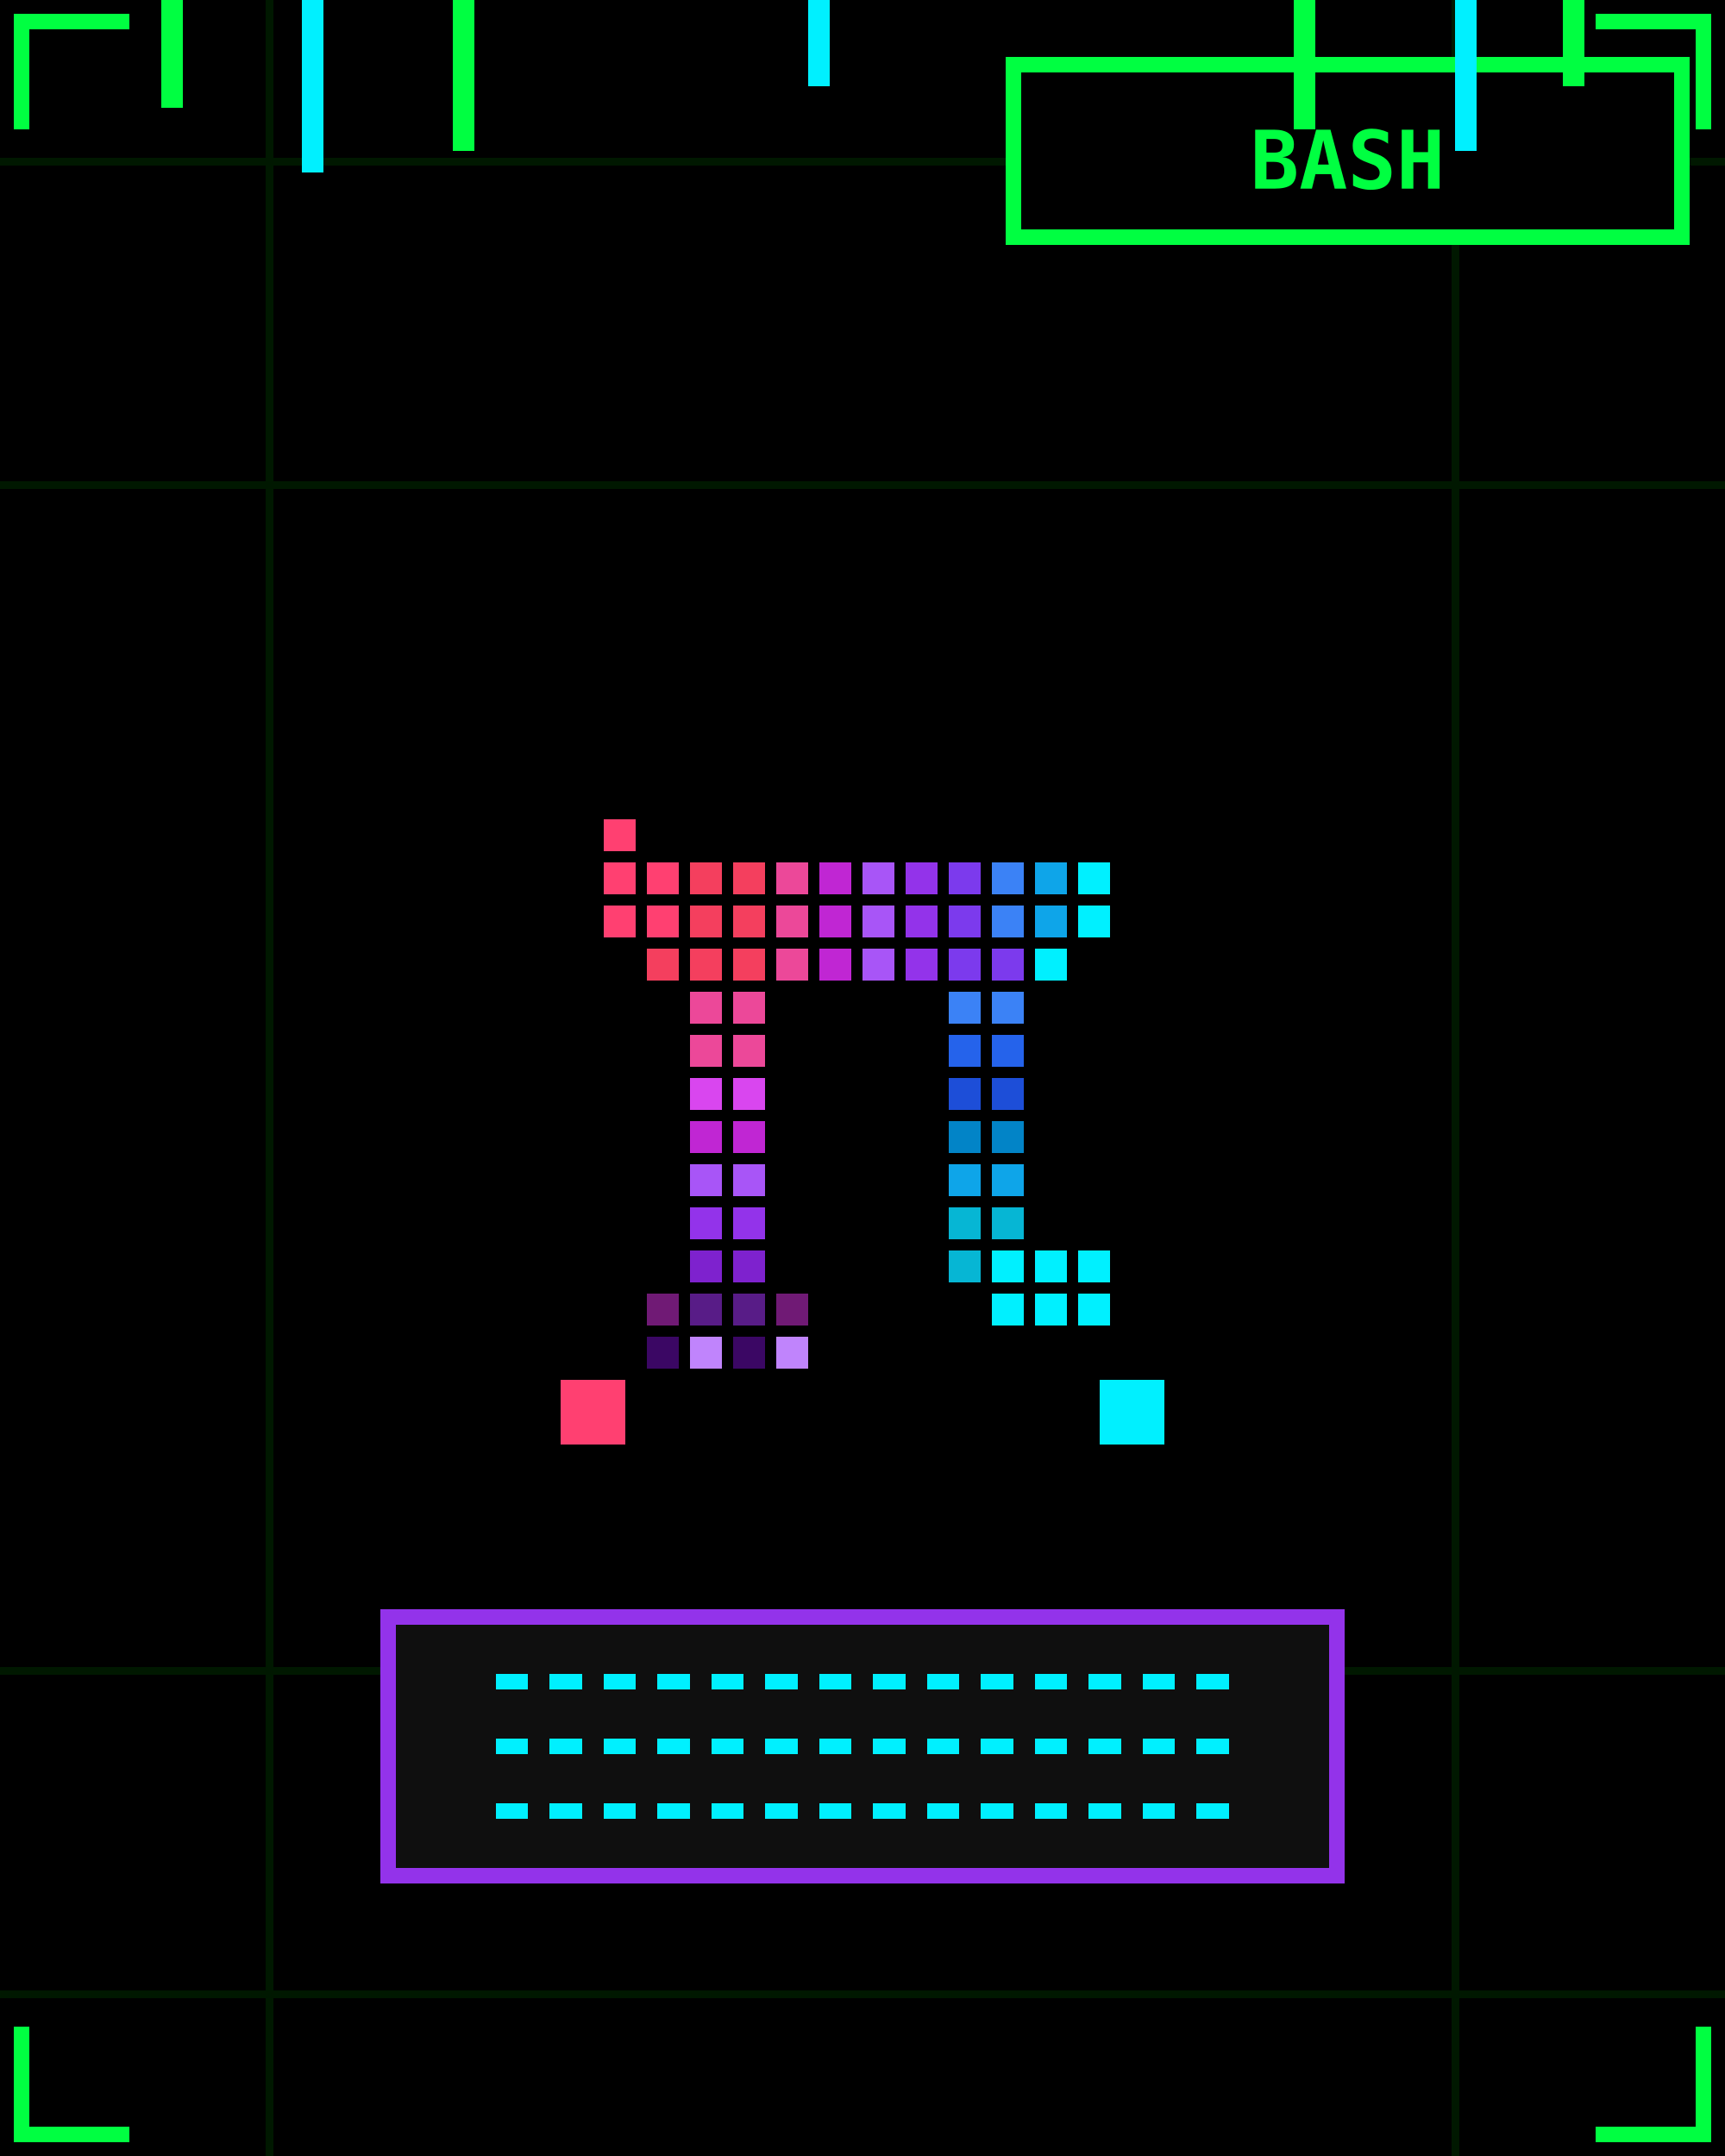
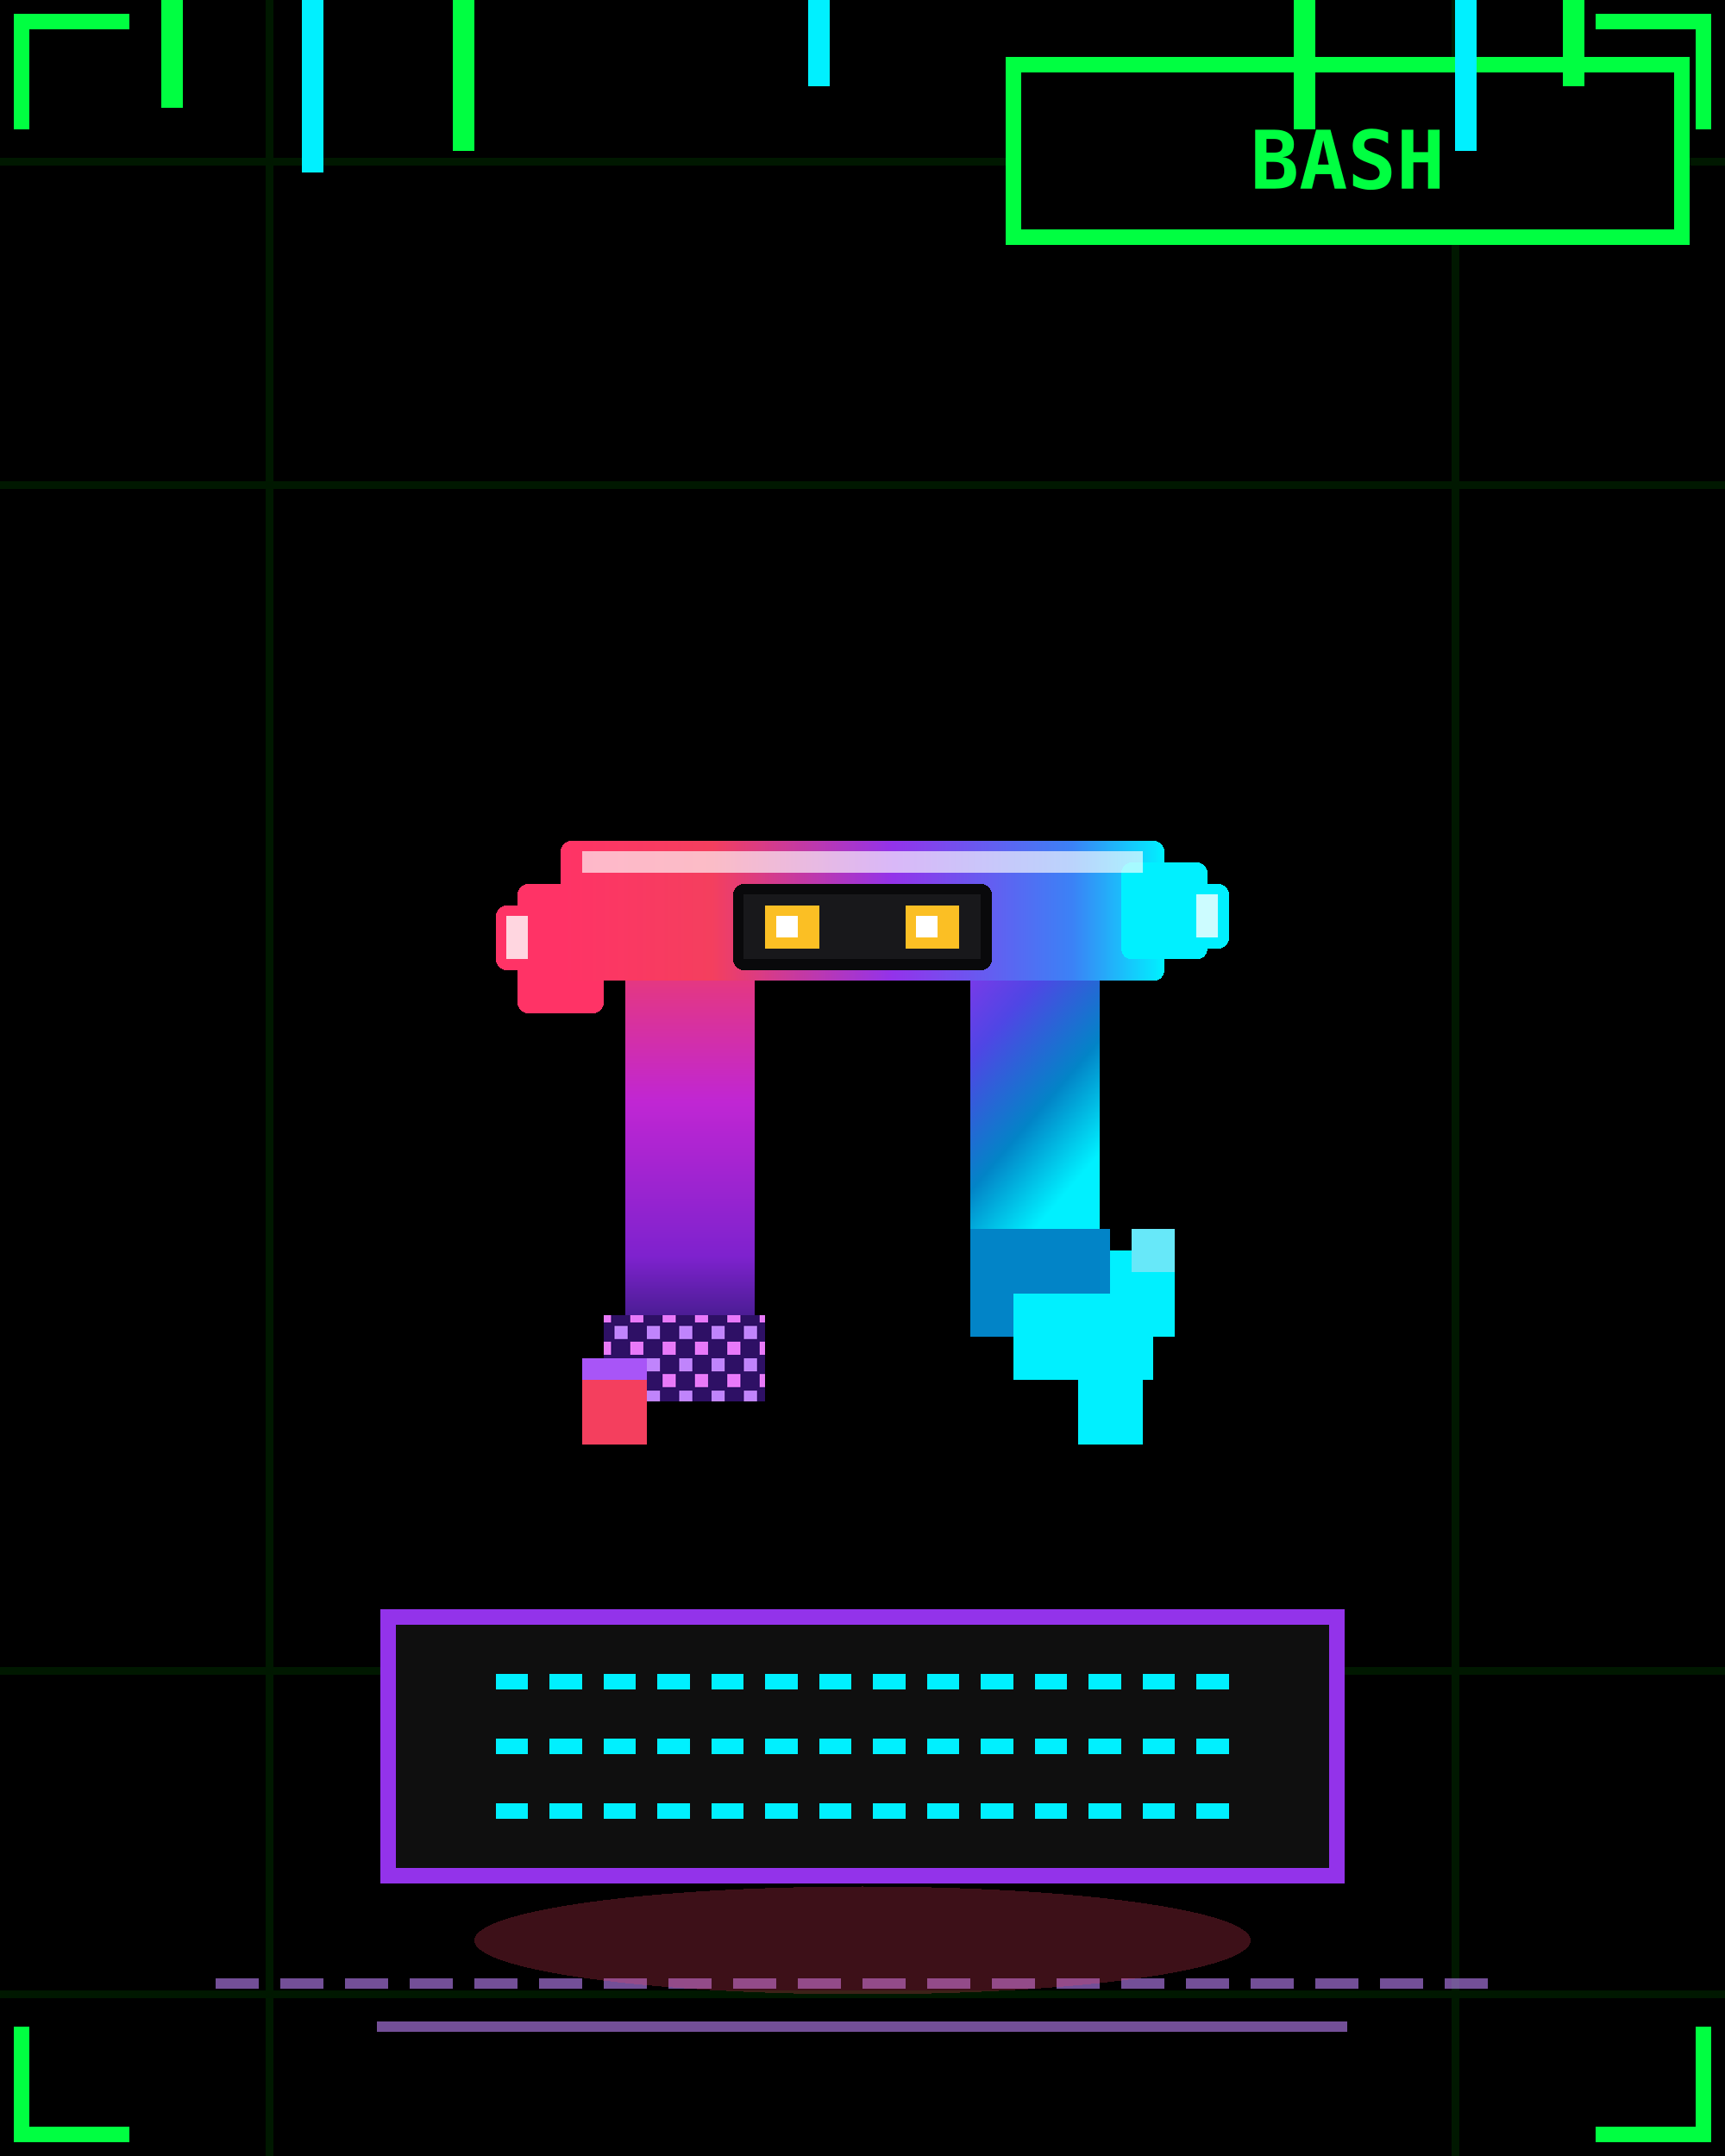
<svg xmlns="http://www.w3.org/2000/svg" viewBox="0 0 160 200" width="100%" height="100%" preserveAspectRatio="none" shape-rendering="crispEdges">
  <defs>
-     <pattern id="piHalftone" x="0" y="0" width="4" height="4" patternUnits="userSpaceOnUse">
-       <rect width="4" height="4" fill="#180b2c" />
-       <rect x="0" y="0" width="2" height="2" fill="#c084fc" />
-       <rect x="2" y="2" width="2" height="2" fill="#c084fc" />
+     <linearGradient id="piCrossbarGrad" x1="0%" y1="0%" x2="100%" y2="0%">
+       <stop offset="0%" stop-color="#ff3366" />
+       <stop offset="25%" stop-color="#f43f5e" />
+       <stop offset="55%" stop-color="#9333ea" />
+       <stop offset="85%" stop-color="#3b82f6" />
+       <stop offset="100%" stop-color="#00f0ff" />
+     </linearGradient>
+     <linearGradient id="piLeftLegGrad" x1="0%" y1="0%" x2="0%" y2="100%">
+       <stop offset="0%" stop-color="#f43f5e" />
+       <stop offset="45%" stop-color="#c026d3" />
+       <stop offset="85%" stop-color="#7e22ce" />
+       <stop offset="100%" stop-color="#4c1d95" />
+     </linearGradient>
+     <linearGradient id="piRightLegGrad" x1="0%" y1="0%" x2="50%" y2="100%">
+       <stop offset="0%" stop-color="#9333ea" />
+       <stop offset="35%" stop-color="#4f46e5" />
+       <stop offset="70%" stop-color="#0284c7" />
+       <stop offset="100%" stop-color="#00f0ff" />
+     </linearGradient>
+     <pattern id="piHalftone" x="0" y="0" width="3" height="3" patternUnits="userSpaceOnUse">
+       <rect width="3" height="3" fill="#2e1065" />
+       <rect x="0" y="0" width="1.2" height="1.2" fill="#c084fc" />
+       <rect x="1.5" y="1.5" width="1.2" height="1.2" fill="#e879f9" />
    </pattern>
  </defs>
  <style>
    @keyframes matrixStream1 { 0% { transform: translateY(-10px); opacity: 0; } 30% { opacity: 1; } 100% { transform: translateY(205px); opacity: 0; } }
    @keyframes matrixStream2 { 0% { transform: translateY(-10px); opacity: 0; } 30% { opacity: 1; } 100% { transform: translateY(205px); opacity: 0; } }
    @keyframes typingHands { 0%, 100% { transform: translateY(0px); } 50% { transform: translateY(-3px); } }

    .stream-1 { animation: matrixStream1 2s steps(8) infinite; }
    .stream-2 { animation: matrixStream2 2.6s steps(8) infinite 0.8s; }
    .mascot-hacking { animation: typingHands 0.4s steps(2) infinite; transform-origin: 80px 100px; }
  </style>
  <rect width="160" height="200" fill="#000000" />
  <g stroke="#003b00" stroke-width="0.75" opacity="0.4">
    <line x1="0" y1="15" x2="160" y2="15" />
    <line x1="0" y1="45" x2="160" y2="45" />
    <line x1="0" y1="155" x2="160" y2="155" />
    <line x1="0" y1="185" x2="160" y2="185" />
    <line x1="25" y1="0" x2="25" y2="200" />
    <line x1="135" y1="0" x2="135" y2="200" />
  </g>
  <g stroke="#00ff41" stroke-width="1.5" fill="none">
    <path d="M2,12 L2,2 L12,2" />
    <path d="M158,12 L158,2 L148,2" />
    <path d="M2,188 L2,198 L12,198" />
    <path d="M158,188 L158,198 L148,198" />
  </g>
  <g transform="translate(94, 6)">
    <rect width="62" height="16" fill="#000000" stroke="#00ff41" stroke-width="1.5" />
    <text x="31" y="11.5" font-family="'Fira Code', monospace" font-size="7.5" font-weight="900" fill="#00ff41" text-anchor="middle">BASH</text>
  </g>
  <g class="stream-1" fill="#00ff41">
    <rect x="15" y="0" width="2" height="10" />
    <rect x="42" y="0" width="2" height="14" />
    <rect x="120" y="0" width="2" height="12" />
    <rect x="145" y="0" width="2" height="8" />
  </g>
  <g class="stream-2" fill="#00f0ff">
    <rect x="28" y="0" width="2" height="16" />
    <rect x="75" y="0" width="2" height="8" />
    <rect x="135" y="0" width="2" height="14" />
  </g>
  <g transform="translate(36, 150)">
    <rect width="88" height="24" fill="#0f0f0f" stroke="#9333ea" stroke-width="1.5" />
    <line x1="10" y1="6" x2="78" y2="6" stroke="#00f0ff" stroke-width="1.5" stroke-dasharray="3,2" />
    <line x1="10" y1="12" x2="78" y2="12" stroke="#00f0ff" stroke-width="1.5" stroke-dasharray="3,2" />
    <line x1="10" y1="18" x2="78" y2="18" stroke="#00f0ff" stroke-width="1.5" stroke-dasharray="3,2" />
  </g>
+   <g opacity="0.6" stroke="#c084fc" stroke-width="1">
+     <line x1="20" y1="184" x2="140" y2="184" stroke-dasharray="4,2" />
+     <line x1="35" y1="188" x2="125" y2="188" />
+   </g>
+   <ellipse cx="80" cy="180" rx="36" ry="5" fill="#f43f5e" opacity="0.25" />
  <g class="mascot-hacking">
-     <rect x="56" y="76" width="3" height="3" fill="#ff4071" />
-     <rect x="56" y="80" width="3" height="3" fill="#ff4071" />
-     <rect x="56" y="84" width="3" height="3" fill="#ff4071" />
-     <rect x="60" y="80" width="3" height="3" fill="#ff4071" />
-     <rect x="64" y="80" width="3" height="3" fill="#f43f5e" />
-     <rect x="68" y="80" width="3" height="3" fill="#f43f5e" />
-     <rect x="72" y="80" width="3" height="3" fill="#ec4899" />
-     <rect x="76" y="80" width="3" height="3" fill="#c026d3" />
-     <rect x="80" y="80" width="3" height="3" fill="#a855f7" />
-     <rect x="84" y="80" width="3" height="3" fill="#9333ea" />
-     <rect x="88" y="80" width="3" height="3" fill="#7c3aed" />
-     <rect x="92" y="80" width="3" height="3" fill="#3b82f6" />
-     <rect x="96" y="80" width="3" height="3" fill="#0ea5e9" />
-     <rect x="100" y="80" width="3" height="3" fill="#00f0ff" />
-     <rect x="100" y="84" width="3" height="3" fill="#00f0ff" />
-     <rect x="60" y="84" width="3" height="3" fill="#ff4071" />
-     <rect x="64" y="84" width="3" height="3" fill="#f43f5e" />
-     <rect x="68" y="84" width="3" height="3" fill="#f43f5e" />
-     <rect x="72" y="84" width="3" height="3" fill="#ec4899" />
-     <rect x="76" y="84" width="3" height="3" fill="#c026d3" />
-     <rect x="80" y="84" width="3" height="3" fill="#a855f7" />
-     <rect x="84" y="84" width="3" height="3" fill="#9333ea" />
-     <rect x="88" y="84" width="3" height="3" fill="#7c3aed" />
-     <rect x="92" y="84" width="3" height="3" fill="#3b82f6" />
-     <rect x="96" y="84" width="3" height="3" fill="#0ea5e9" />
-     <rect x="60" y="88" width="3" height="3" fill="#f43f5e" />
-     <rect x="72" y="88" width="3" height="3" fill="#ec4899" />
-     <rect x="76" y="88" width="3" height="3" fill="#c026d3" />
-     <rect x="80" y="88" width="3" height="3" fill="#a855f7" />
-     <rect x="84" y="88" width="3" height="3" fill="#9333ea" />
-     <rect x="96" y="88" width="3" height="3" fill="#00f0ff" />
-     <rect x="64" y="88" width="3" height="3" fill="#f43f5e" />
-     <rect x="68" y="88" width="3" height="3" fill="#f43f5e" />
-     <rect x="64" y="92" width="3" height="3" fill="#ec4899" />
-     <rect x="68" y="92" width="3" height="3" fill="#ec4899" />
-     <rect x="64" y="96" width="3" height="3" fill="#ec4899" />
-     <rect x="68" y="96" width="3" height="3" fill="#ec4899" />
-     <rect x="64" y="100" width="3" height="3" fill="#d946ef" />
-     <rect x="68" y="100" width="3" height="3" fill="#d946ef" />
-     <rect x="64" y="104" width="3" height="3" fill="#c026d3" />
-     <rect x="68" y="104" width="3" height="3" fill="#c026d3" />
-     <rect x="64" y="108" width="3" height="3" fill="#a855f7" />
-     <rect x="68" y="108" width="3" height="3" fill="#a855f7" />
-     <rect x="64" y="112" width="3" height="3" fill="#9333ea" />
-     <rect x="68" y="112" width="3" height="3" fill="#9333ea" />
-     <rect x="64" y="116" width="3" height="3" fill="#7e22ce" />
-     <rect x="68" y="116" width="3" height="3" fill="#7e22ce" />
-     <rect x="60" y="120" width="3" height="3" fill="#701a75" />
-     <rect x="64" y="120" width="3" height="3" fill="#581c87" />
-     <rect x="68" y="120" width="3" height="3" fill="#581c87" />
-     <rect x="72" y="120" width="3" height="3" fill="#701a75" />
-     <rect x="60" y="124" width="3" height="3" fill="#3b0764" />
-     <rect x="64" y="124" width="3" height="3" fill="#c084fc" />
-     <rect x="68" y="124" width="3" height="3" fill="#3b0764" />
-     <rect x="72" y="124" width="3" height="3" fill="#c084fc" />
-     <rect x="88" y="88" width="3" height="3" fill="#7c3aed" />
-     <rect x="92" y="88" width="3" height="3" fill="#7c3aed" />
-     <rect x="88" y="92" width="3" height="3" fill="#3b82f6" />
-     <rect x="92" y="92" width="3" height="3" fill="#3b82f6" />
-     <rect x="88" y="96" width="3" height="3" fill="#2563eb" />
-     <rect x="92" y="96" width="3" height="3" fill="#2563eb" />
-     <rect x="88" y="100" width="3" height="3" fill="#1d4ed8" />
-     <rect x="92" y="100" width="3" height="3" fill="#1d4ed8" />
-     <rect x="88" y="104" width="3" height="3" fill="#0284c7" />
-     <rect x="92" y="104" width="3" height="3" fill="#0284c7" />
-     <rect x="88" y="108" width="3" height="3" fill="#0ea5e9" />
-     <rect x="92" y="108" width="3" height="3" fill="#0ea5e9" />
-     <rect x="88" y="112" width="3" height="3" fill="#06b6d4" />
-     <rect x="92" y="112" width="3" height="3" fill="#06b6d4" />
-     <rect x="88" y="116" width="3" height="3" fill="#06b6d4" />
-     <rect x="92" y="116" width="3" height="3" fill="#00f0ff" />
-     <rect x="96" y="116" width="3" height="3" fill="#00f0ff" />
-     <rect x="92" y="120" width="3" height="3" fill="#00f0ff" />
-     <rect x="96" y="120" width="3" height="3" fill="#00f0ff" />
-     <rect x="100" y="120" width="3" height="3" fill="#00f0ff" />
-     <rect x="100" y="116" width="3" height="3" fill="#00f0ff" />
-     <rect x="52" y="128" width="6" height="6" fill="#ff4071" />
-     <rect x="102" y="128" width="6" height="6" fill="#00f0ff" />
+     <rect x="58" y="86" width="12" height="36" fill="url(#piLeftLegGrad)" />
+     <rect x="56" y="122" width="15" height="8" fill="url(#piHalftone)" />
+     <rect x="54" y="126" width="6" height="4" fill="#a855f7" />
+     <rect x="90" y="86" width="12" height="28" fill="url(#piRightLegGrad)" />
+     <rect x="90" y="114" width="13" height="10" fill="#0284c7" />
+     <rect x="94" y="120" width="13" height="8" fill="#00f0ff" />
+     <rect x="103" y="116" width="6" height="8" fill="#00f0ff" />
+     <rect x="105" y="114" width="4" height="4" fill="#67e8f9" />
+     <rect x="48" y="82" width="8" height="12" fill="#ff3366" rx="1" />
+     <rect x="52" y="78" width="56" height="13" fill="url(#piCrossbarGrad)" rx="1" />
+     <rect x="104" y="80" width="8" height="9" fill="#00f0ff" rx="1" />
+     <rect x="54" y="79" width="52" height="2" fill="#ffffff" opacity="0.65" />
+     <rect x="68" y="82" width="24" height="8" fill="#09090b" rx="1" />
+     <rect x="69" y="83" width="22" height="6" fill="#18181b" />
+     <rect x="71" y="84" width="5" height="4" fill="#fbbf24" />
+     <rect x="72" y="85" width="2" height="2" fill="#ffffff" />
+     <rect x="84" y="84" width="5" height="4" fill="#fbbf24" />
+     <rect x="85" y="85" width="2" height="2" fill="#ffffff" />
+     <rect x="46" y="84" width="4" height="6" fill="#ff3366" rx="1" />
+     <rect x="47" y="85" width="2" height="4" fill="#ffffff" opacity="0.8" />
+     <rect x="110" y="82" width="4" height="6" fill="#00f0ff" rx="1" />
+     <rect x="111" y="83" width="2" height="4" fill="#ffffff" opacity="0.8" />
+     <rect x="54" y="128" width="6" height="6" fill="#f43f5e" />
+     <rect x="100" y="128" width="6" height="6" fill="#00f0ff" />
  </g>
</svg>
